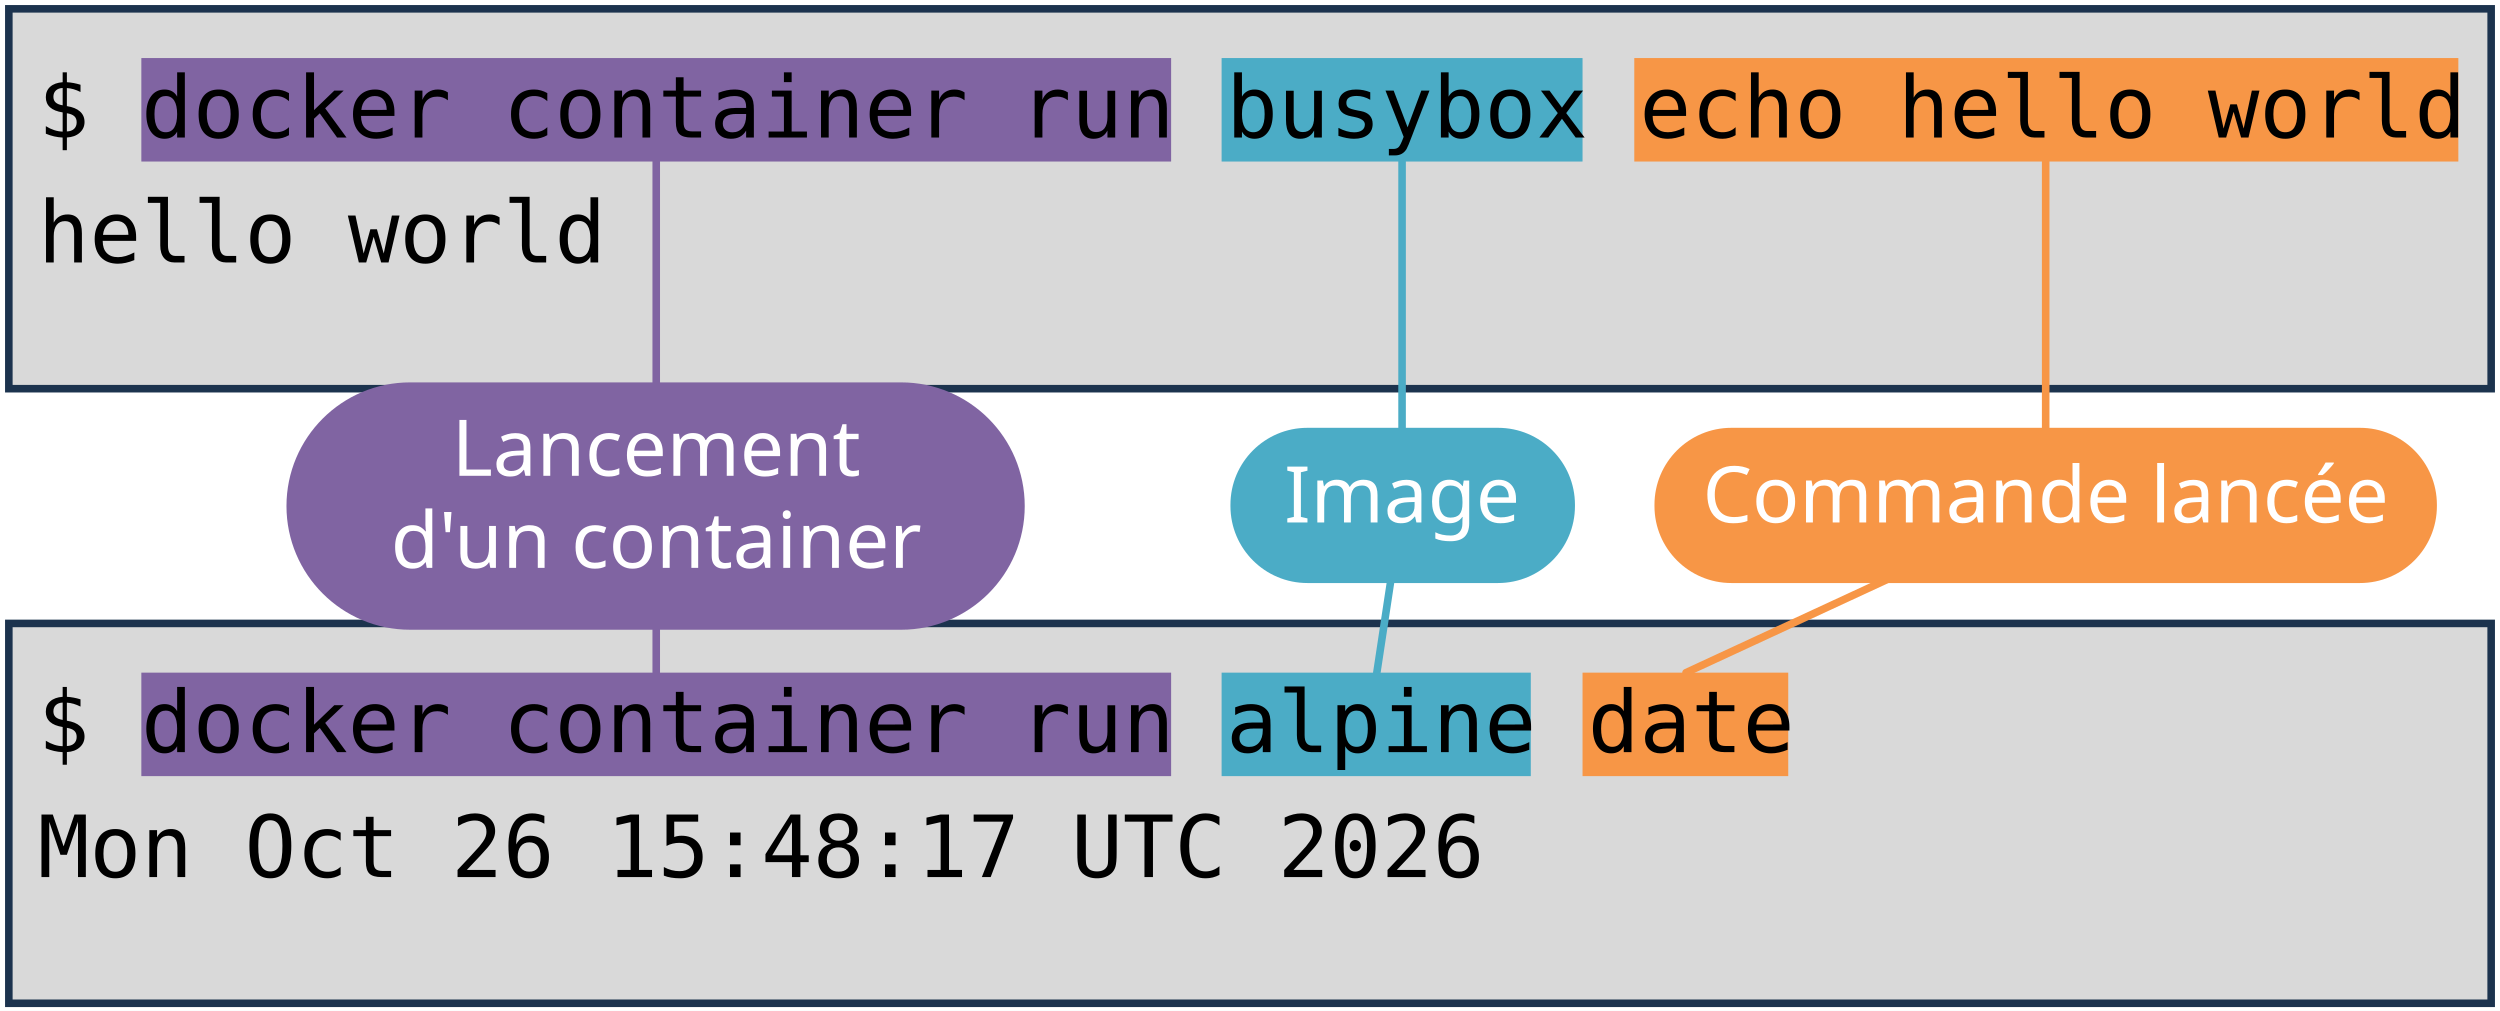
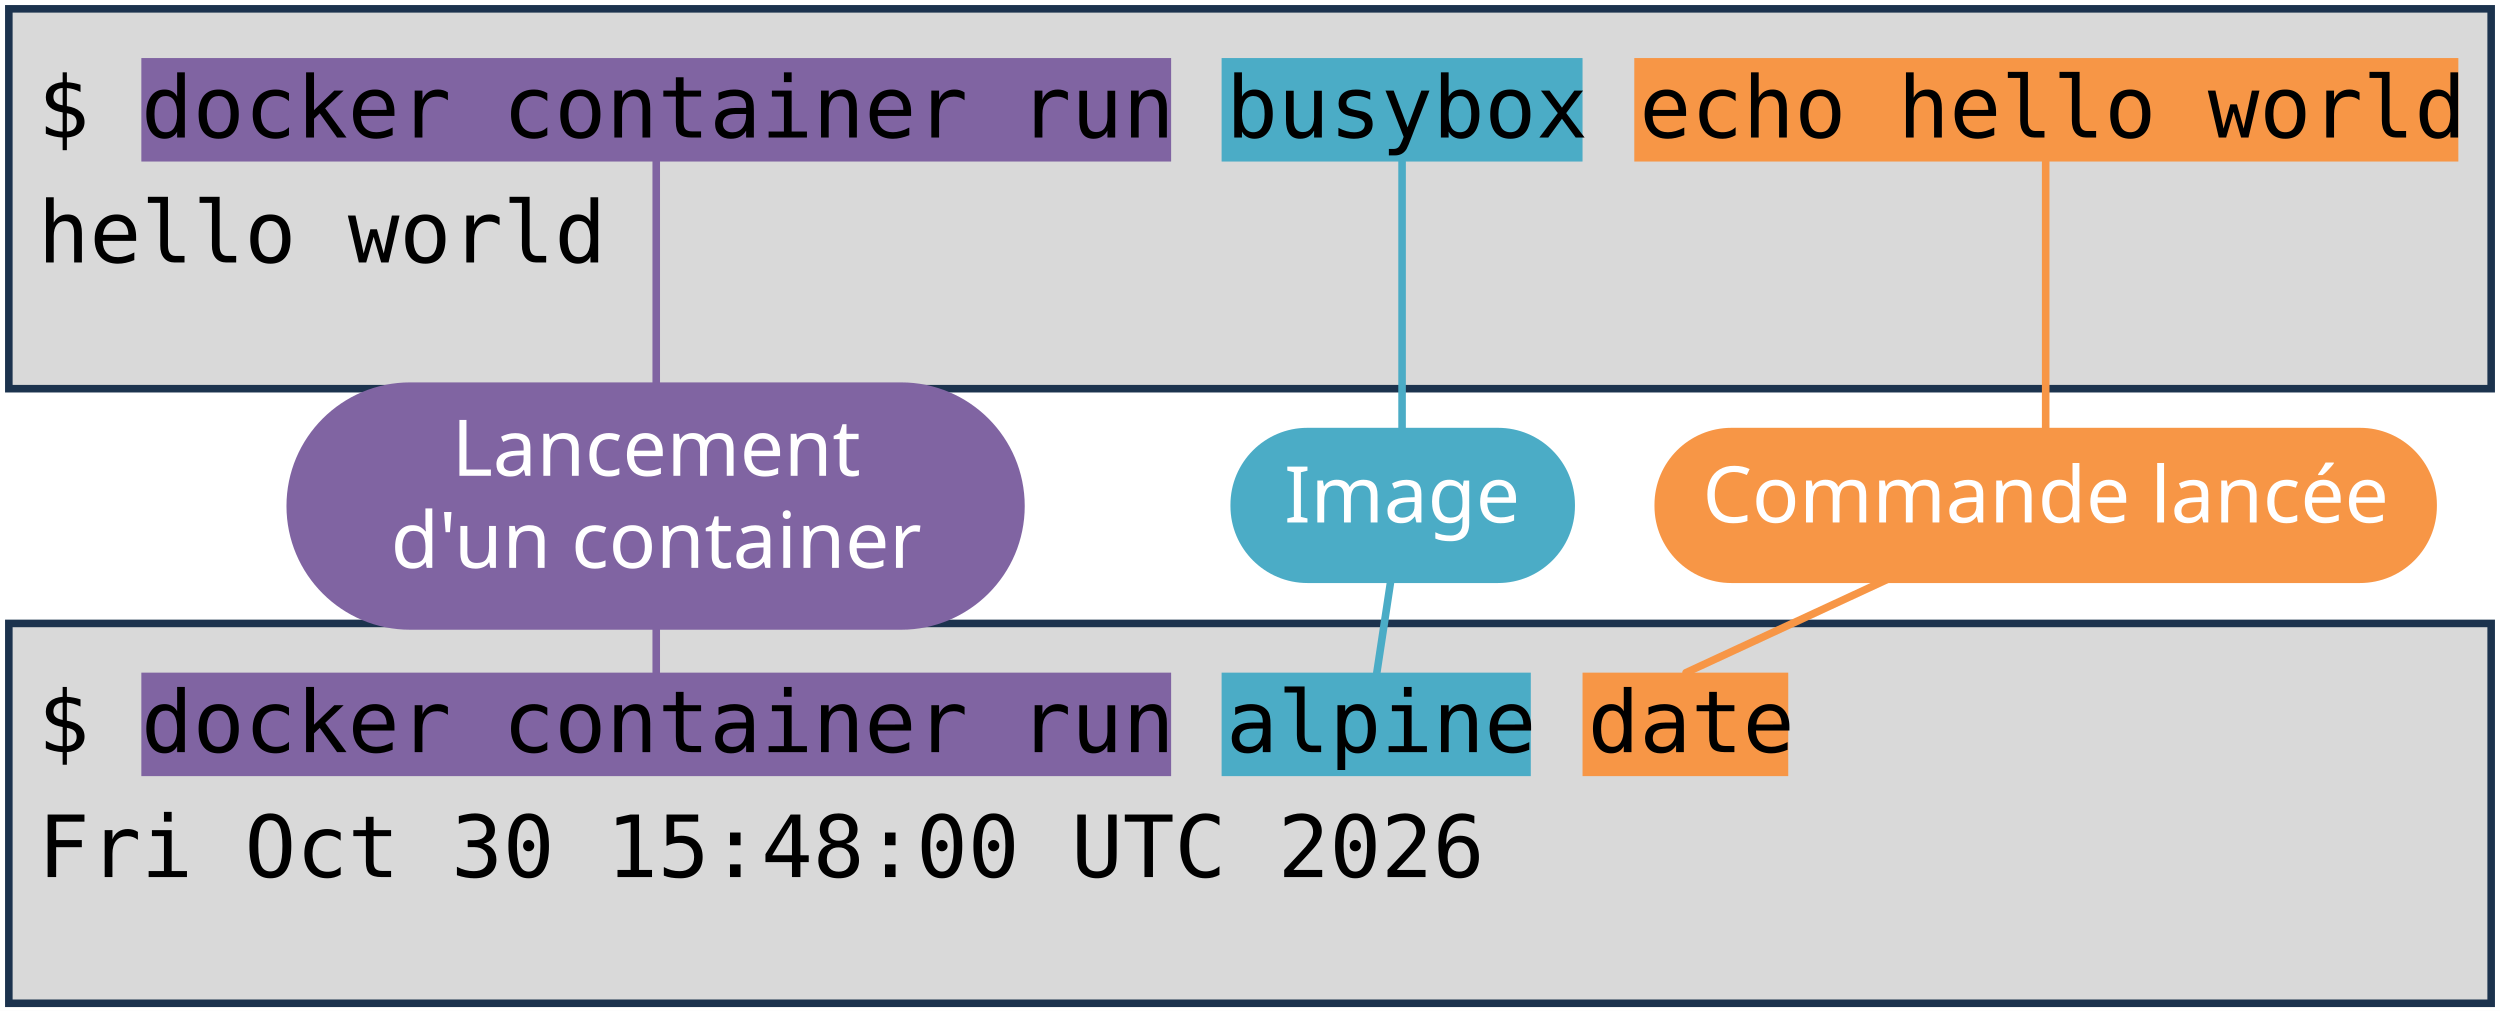
<svg xmlns="http://www.w3.org/2000/svg" viewBox="0 0 1981 801" width="1981" height="801" role="img" aria-label="Deux terminaux : docker container run busybox echo hello world, et docker container run alpine date. Annotations : lancement d'un container, image, commande lancée.">
  <style>
    .code { font-family: "DejaVu Sans Mono", Menlo, Consolas, monospace; font-size: 68px; fill: #000000; }
    .pill { font-family: "Trebuchet MS", "Century Gothic", Verdana, sans-serif; font-size: 62px; text-anchor: middle; }
  </style>
  <rect width="1981" height="801" fill="#FFFFFF" />
  <rect x="7" y="7" width="1967" height="301" fill="#D9D9D9" stroke="#1C334E" stroke-width="6" />
  <rect x="7" y="494" width="1967" height="301" fill="#D9D9D9" stroke="#1C334E" stroke-width="6" />
  <rect x="112" y="46" width="816" height="82" fill="#8064A2" />
  <rect x="112" y="533" width="816" height="82" fill="#8064A2" />
  <rect x="968" y="46" width="286" height="82" fill="#4BACC6" />
  <rect x="968" y="533" width="245" height="82" fill="#4BACC6" />
  <rect x="1295" y="46" width="653" height="82" fill="#F79646" />
  <rect x="1254" y="533" width="163" height="82" fill="#F79646" />
  <text x="30" y="109" class="code" xml:space="preserve">$ docker container run busybox echo hello world</text>
  <text x="30" y="208" class="code" xml:space="preserve">hello world</text>
  <text x="30" y="596" class="code" xml:space="preserve">$ docker container run alpine date</text>
-   <text x="30" y="695" class="code" xml:space="preserve">Mon Oct 26 15:48:17 UTC 2026</text>
+   <text x="30" y="695" class="code" xml:space="preserve">Fri Oct 30 15:48:00 UTC 2026</text>
  <path d="M 520 401 L 520 128" stroke="#8064A2" stroke-width="6" fill="none" stroke-linecap="round" />
  <path d="M 520 401 L 520 533" stroke="#8064A2" stroke-width="6" fill="none" stroke-linecap="round" />
  <rect x="227" y="303" width="585" height="196" rx="98" fill="#8064A2" />
  <text x="520" y="377" class="pill" fill="#FFFFFF">Lancement</text>
  <text x="520" y="450" class="pill" fill="#FFFFFF">d'un container</text>
  <path d="M 1111 401 L 1111 128" stroke="#4BACC6" stroke-width="6" fill="none" stroke-linecap="round" />
  <path d="M 1111 401 L 1091 533" stroke="#4BACC6" stroke-width="6" fill="none" stroke-linecap="round" />
  <rect x="975" y="339" width="273" height="123" rx="61" fill="#4BACC6" />
  <text x="1111" y="414" class="pill" fill="#FFFFFF">Image</text>
  <path d="M 1621 401 L 1621 128" stroke="#F79646" stroke-width="6" fill="none" stroke-linecap="round" />
  <path d="M 1621 401 L 1336 533" stroke="#F79646" stroke-width="6" fill="none" stroke-linecap="round" />
  <rect x="1311" y="339" width="620" height="123" rx="61" fill="#F79646" />
  <text x="1621" y="414" class="pill" fill="#FFFFFF">Commande lancée</text>
</svg>
